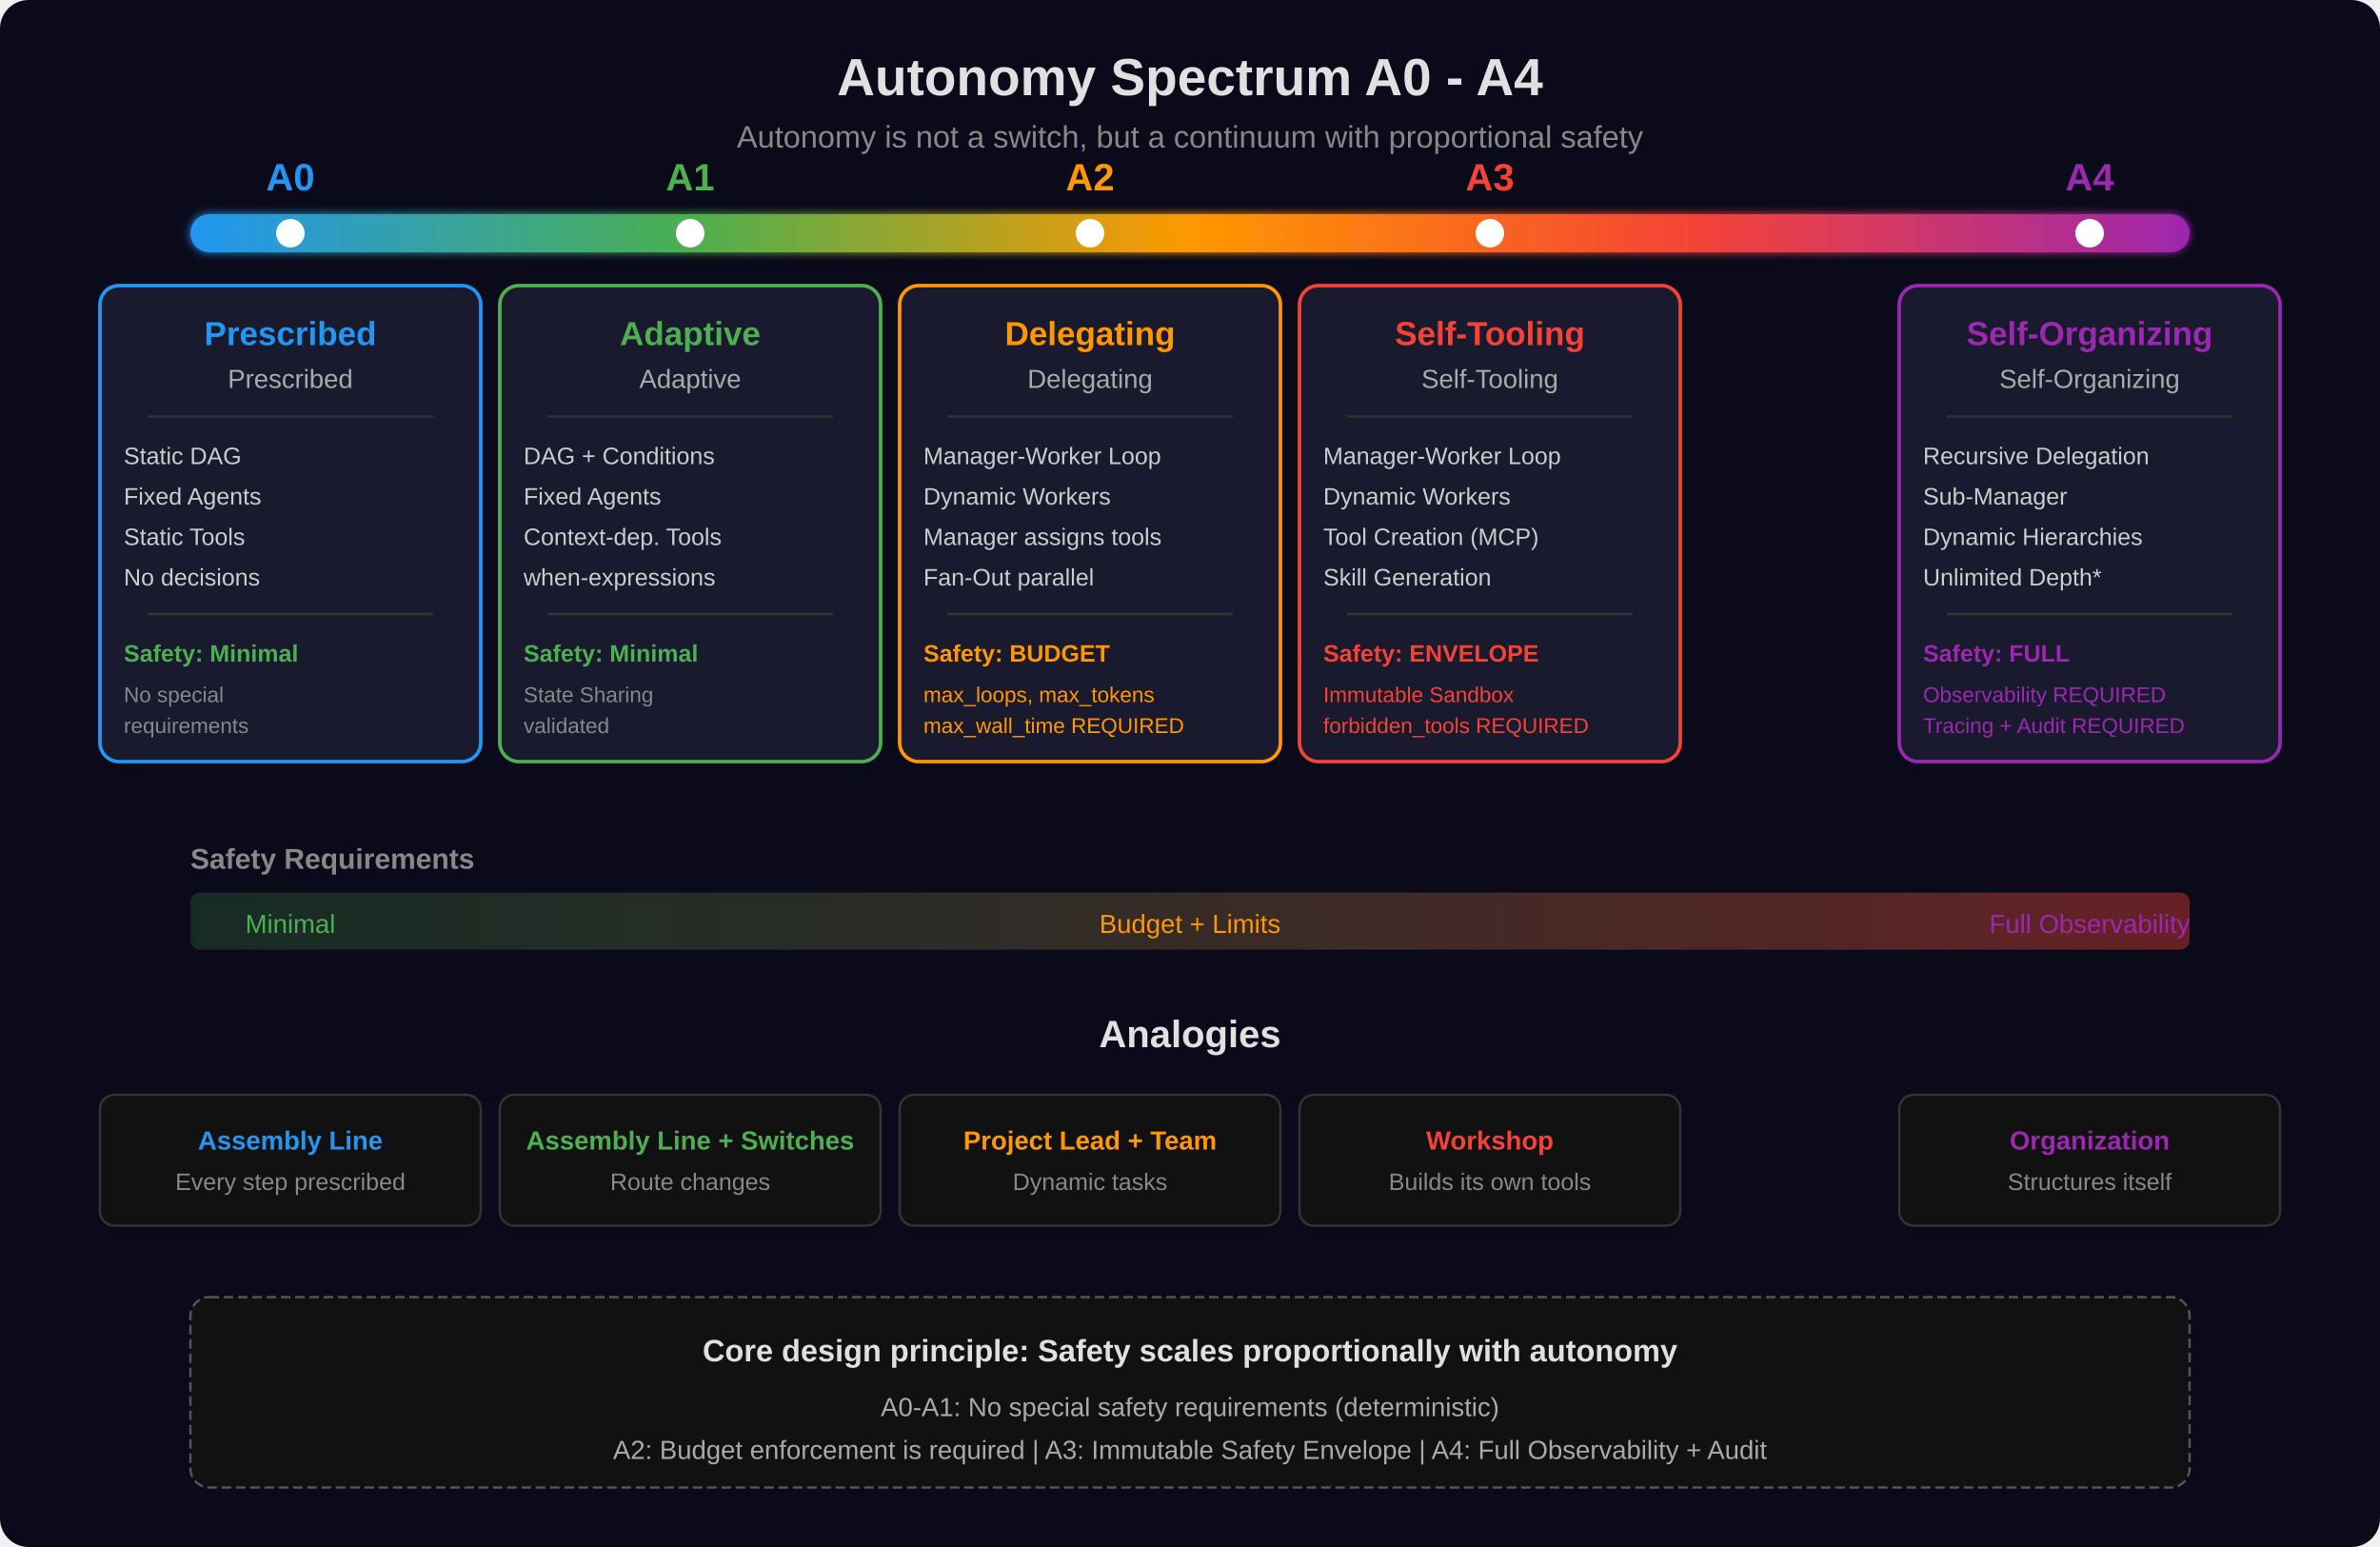
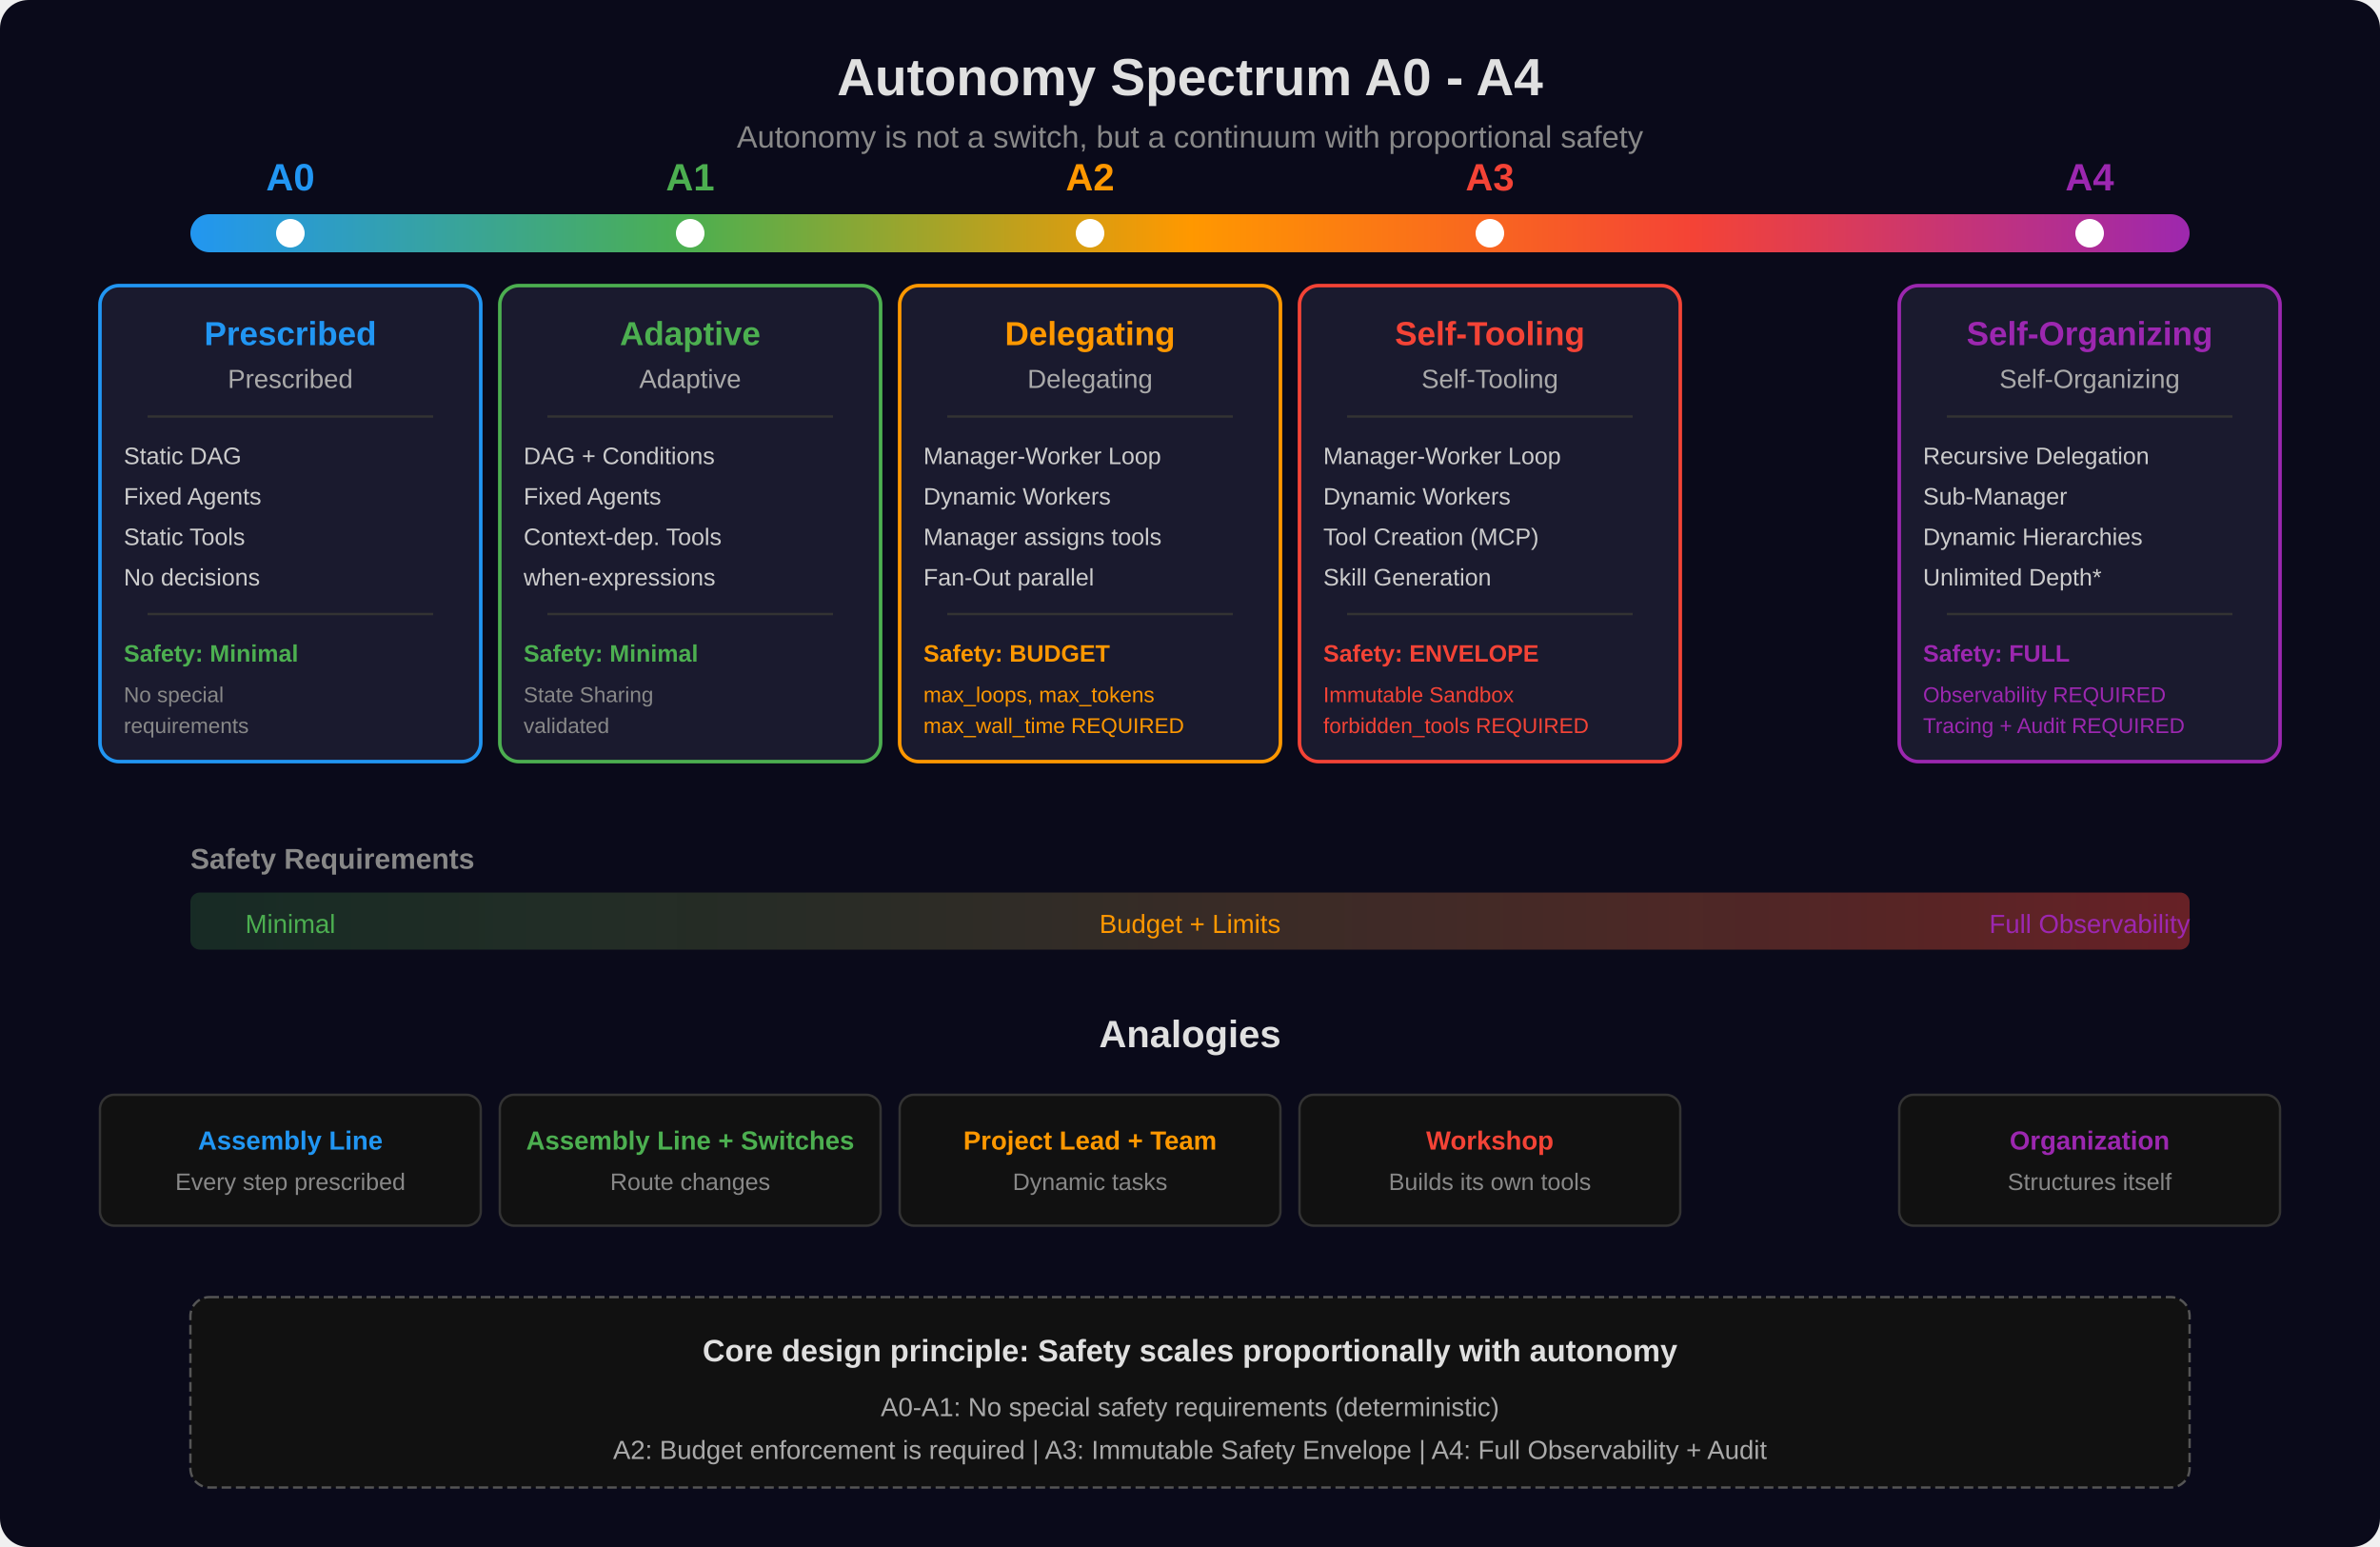
- <svg xmlns="http://www.w3.org/2000/svg" viewBox="0 0 1000 650" font-family="'Segoe UI', Arial, sans-serif">
+ <svg xmlns="http://www.w3.org/2000/svg" viewBox="0 0 1000 650" font-family="Segoe UI, Arial, sans-serif">
  <defs>
    <linearGradient id="spectrumGrad" x1="0%" y1="0%" x2="100%" y2="0%">
      <stop offset="0%" style="stop-color:#2196F3" />
      <stop offset="25%" style="stop-color:#4CAF50" />
      <stop offset="50%" style="stop-color:#FF9800" />
      <stop offset="75%" style="stop-color:#f44336" />
      <stop offset="100%" style="stop-color:#9C27B0" />
    </linearGradient>
    <linearGradient id="safetyGrad" x1="0%" y1="0%" x2="100%" y2="0%">
      <stop offset="0%" style="stop-color:#4CAF50;stop-opacity:0.2" />
      <stop offset="100%" style="stop-color:#f44336;stop-opacity:0.4" />
    </linearGradient>
-     <filter id="glow" x="-20%" y="-20%" width="140%" height="140%">
-       <feGaussianBlur stdDeviation="2" result="blur" />
-       <feMerge>
-         <feMergeNode in="blur" />
-         <feMergeNode in="SourceGraphic" />
-       </feMerge>
-     </filter>
  </defs>
  <rect width="1000" height="650" rx="12" fill="#0a0a1a" />
  <text x="500" y="40" text-anchor="middle" fill="#e0e0e0" font-size="22" font-weight="bold">Autonomy Spectrum A0 - A4</text>
  <text x="500" y="62" text-anchor="middle" fill="#888" font-size="13">Autonomy is not a switch, but a continuum with proportional safety</text>
-   <rect x="80" y="90" width="840" height="16" rx="8" fill="url(#spectrumGrad)" filter="url(#glow)" />
+   <rect x="80" y="90" width="840" height="16" rx="8" fill="url(#spectrumGrad)" />
  <circle cx="122" cy="98" r="6" fill="#fff" />
  <circle cx="290" cy="98" r="6" fill="#fff" />
  <circle cx="458" cy="98" r="6" fill="#fff" />
  <circle cx="626" cy="98" r="6" fill="#fff" />
  <circle cx="878" cy="98" r="6" fill="#fff" />
  <text x="122" y="80" text-anchor="middle" fill="#2196F3" font-size="16" font-weight="bold">A0</text>
  <rect x="42" y="120" width="160" height="200" rx="8" fill="#1a1a2e" stroke="#2196F3" stroke-width="1.5" />
  <text x="122" y="145" text-anchor="middle" fill="#2196F3" font-size="14" font-weight="bold">Prescribed</text>
  <text x="122" y="163" text-anchor="middle" fill="#aaa" font-size="11">Prescribed</text>
  <line x1="62" y1="175" x2="182" y2="175" stroke="#333" stroke-width="1" />
  <text x="52" y="195" fill="#ccc" font-size="10">Static DAG</text>
  <text x="52" y="212" fill="#ccc" font-size="10">Fixed Agents</text>
  <text x="52" y="229" fill="#ccc" font-size="10">Static Tools</text>
  <text x="52" y="246" fill="#ccc" font-size="10">No decisions</text>
  <line x1="62" y1="258" x2="182" y2="258" stroke="#333" stroke-width="1" />
  <text x="52" y="278" fill="#4CAF50" font-size="10" font-weight="bold">Safety: Minimal</text>
  <text x="52" y="295" fill="#888" font-size="9">No special</text>
  <text x="52" y="308" fill="#888" font-size="9">requirements</text>
  <text x="290" y="80" text-anchor="middle" fill="#4CAF50" font-size="16" font-weight="bold">A1</text>
  <rect x="210" y="120" width="160" height="200" rx="8" fill="#1a1a2e" stroke="#4CAF50" stroke-width="1.5" />
  <text x="290" y="145" text-anchor="middle" fill="#4CAF50" font-size="14" font-weight="bold">Adaptive</text>
  <text x="290" y="163" text-anchor="middle" fill="#aaa" font-size="11">Adaptive</text>
  <line x1="230" y1="175" x2="350" y2="175" stroke="#333" stroke-width="1" />
  <text x="220" y="195" fill="#ccc" font-size="10">DAG + Conditions</text>
  <text x="220" y="212" fill="#ccc" font-size="10">Fixed Agents</text>
  <text x="220" y="229" fill="#ccc" font-size="10">Context-dep. Tools</text>
  <text x="220" y="246" fill="#ccc" font-size="10">when-expressions</text>
  <line x1="230" y1="258" x2="350" y2="258" stroke="#333" stroke-width="1" />
  <text x="220" y="278" fill="#4CAF50" font-size="10" font-weight="bold">Safety: Minimal</text>
  <text x="220" y="295" fill="#888" font-size="9">State Sharing</text>
  <text x="220" y="308" fill="#888" font-size="9">validated</text>
  <text x="458" y="80" text-anchor="middle" fill="#FF9800" font-size="16" font-weight="bold">A2</text>
  <rect x="378" y="120" width="160" height="200" rx="8" fill="#1a1a2e" stroke="#FF9800" stroke-width="1.5" />
  <text x="458" y="145" text-anchor="middle" fill="#FF9800" font-size="14" font-weight="bold">Delegating</text>
  <text x="458" y="163" text-anchor="middle" fill="#aaa" font-size="11">Delegating</text>
  <line x1="398" y1="175" x2="518" y2="175" stroke="#333" stroke-width="1" />
  <text x="388" y="195" fill="#ccc" font-size="10">Manager-Worker Loop</text>
  <text x="388" y="212" fill="#ccc" font-size="10">Dynamic Workers</text>
  <text x="388" y="229" fill="#ccc" font-size="10">Manager assigns tools</text>
  <text x="388" y="246" fill="#ccc" font-size="10">Fan-Out parallel</text>
  <line x1="398" y1="258" x2="518" y2="258" stroke="#333" stroke-width="1" />
  <text x="388" y="278" fill="#FF9800" font-size="10" font-weight="bold">Safety: BUDGET</text>
  <text x="388" y="295" fill="#FF9800" font-size="9">max_loops, max_tokens</text>
  <text x="388" y="308" fill="#FF9800" font-size="9">max_wall_time REQUIRED</text>
  <text x="626" y="80" text-anchor="middle" fill="#f44336" font-size="16" font-weight="bold">A3</text>
  <rect x="546" y="120" width="160" height="200" rx="8" fill="#1a1a2e" stroke="#f44336" stroke-width="1.5" />
  <text x="626" y="145" text-anchor="middle" fill="#f44336" font-size="14" font-weight="bold">Self-Tooling</text>
  <text x="626" y="163" text-anchor="middle" fill="#aaa" font-size="11">Self-Tooling</text>
  <line x1="566" y1="175" x2="686" y2="175" stroke="#333" stroke-width="1" />
  <text x="556" y="195" fill="#ccc" font-size="10">Manager-Worker Loop</text>
  <text x="556" y="212" fill="#ccc" font-size="10">Dynamic Workers</text>
  <text x="556" y="229" fill="#ccc" font-size="10">Tool Creation (MCP)</text>
  <text x="556" y="246" fill="#ccc" font-size="10">Skill Generation</text>
  <line x1="566" y1="258" x2="686" y2="258" stroke="#333" stroke-width="1" />
  <text x="556" y="278" fill="#f44336" font-size="10" font-weight="bold">Safety: ENVELOPE</text>
  <text x="556" y="295" fill="#f44336" font-size="9">Immutable Sandbox</text>
  <text x="556" y="308" fill="#f44336" font-size="9">forbidden_tools REQUIRED</text>
  <text x="878" y="80" text-anchor="middle" fill="#9C27B0" font-size="16" font-weight="bold">A4</text>
  <rect x="798" y="120" width="160" height="200" rx="8" fill="#1a1a2e" stroke="#9C27B0" stroke-width="1.5" />
  <text x="878" y="145" text-anchor="middle" fill="#9C27B0" font-size="14" font-weight="bold">Self-Organizing</text>
  <text x="878" y="163" text-anchor="middle" fill="#aaa" font-size="11">Self-Organizing</text>
  <line x1="818" y1="175" x2="938" y2="175" stroke="#333" stroke-width="1" />
  <text x="808" y="195" fill="#ccc" font-size="10">Recursive Delegation</text>
  <text x="808" y="212" fill="#ccc" font-size="10">Sub-Manager</text>
  <text x="808" y="229" fill="#ccc" font-size="10">Dynamic Hierarchies</text>
  <text x="808" y="246" fill="#ccc" font-size="10">Unlimited Depth*</text>
  <line x1="818" y1="258" x2="938" y2="258" stroke="#333" stroke-width="1" />
  <text x="808" y="278" fill="#9C27B0" font-size="10" font-weight="bold">Safety: FULL</text>
  <text x="808" y="295" fill="#9C27B0" font-size="9">Observability REQUIRED</text>
  <text x="808" y="308" fill="#9C27B0" font-size="9">Tracing + Audit REQUIRED</text>
  <text x="80" y="365" fill="#888" font-size="12" font-weight="bold">Safety Requirements</text>
  <rect x="80" y="375" width="840" height="24" rx="4" fill="url(#safetyGrad)" />
  <text x="122" y="392" text-anchor="middle" fill="#4CAF50" font-size="11">Minimal</text>
  <text x="500" y="392" text-anchor="middle" fill="#FF9800" font-size="11">Budget + Limits</text>
  <text x="878" y="392" text-anchor="middle" fill="#9C27B0" font-size="11">Full Observability</text>
  <text x="500" y="440" text-anchor="middle" fill="#e0e0e0" font-size="16" font-weight="bold">Analogies</text>
  <rect x="42" y="460" width="160" height="55" rx="6" fill="#111" stroke="#333" />
  <text x="122" y="483" text-anchor="middle" fill="#2196F3" font-size="11" font-weight="bold">Assembly Line</text>
  <text x="122" y="500" text-anchor="middle" fill="#888" font-size="10">Every step prescribed</text>
  <rect x="210" y="460" width="160" height="55" rx="6" fill="#111" stroke="#333" />
  <text x="290" y="483" text-anchor="middle" fill="#4CAF50" font-size="11" font-weight="bold">Assembly Line + Switches</text>
  <text x="290" y="500" text-anchor="middle" fill="#888" font-size="10">Route changes</text>
  <rect x="378" y="460" width="160" height="55" rx="6" fill="#111" stroke="#333" />
  <text x="458" y="483" text-anchor="middle" fill="#FF9800" font-size="11" font-weight="bold">Project Lead + Team</text>
  <text x="458" y="500" text-anchor="middle" fill="#888" font-size="10">Dynamic tasks</text>
  <rect x="546" y="460" width="160" height="55" rx="6" fill="#111" stroke="#333" />
  <text x="626" y="483" text-anchor="middle" fill="#f44336" font-size="11" font-weight="bold">Workshop</text>
  <text x="626" y="500" text-anchor="middle" fill="#888" font-size="10">Builds its own tools</text>
  <rect x="798" y="460" width="160" height="55" rx="6" fill="#111" stroke="#333" />
  <text x="878" y="483" text-anchor="middle" fill="#9C27B0" font-size="11" font-weight="bold">Organization</text>
  <text x="878" y="500" text-anchor="middle" fill="#888" font-size="10">Structures itself</text>
  <rect x="80" y="545" width="840" height="80" rx="8" fill="#111" stroke="#555" stroke-dasharray="4,2" />
  <text x="500" y="572" text-anchor="middle" fill="#e0e0e0" font-size="13" font-weight="bold">Core design principle: Safety scales proportionally with autonomy</text>
  <text x="500" y="595" text-anchor="middle" fill="#aaa" font-size="11">A0-A1: No special safety requirements (deterministic)</text>
  <text x="500" y="613" text-anchor="middle" fill="#aaa" font-size="11">A2: Budget enforcement is required | A3: Immutable Safety Envelope | A4: Full Observability + Audit</text>
</svg>
